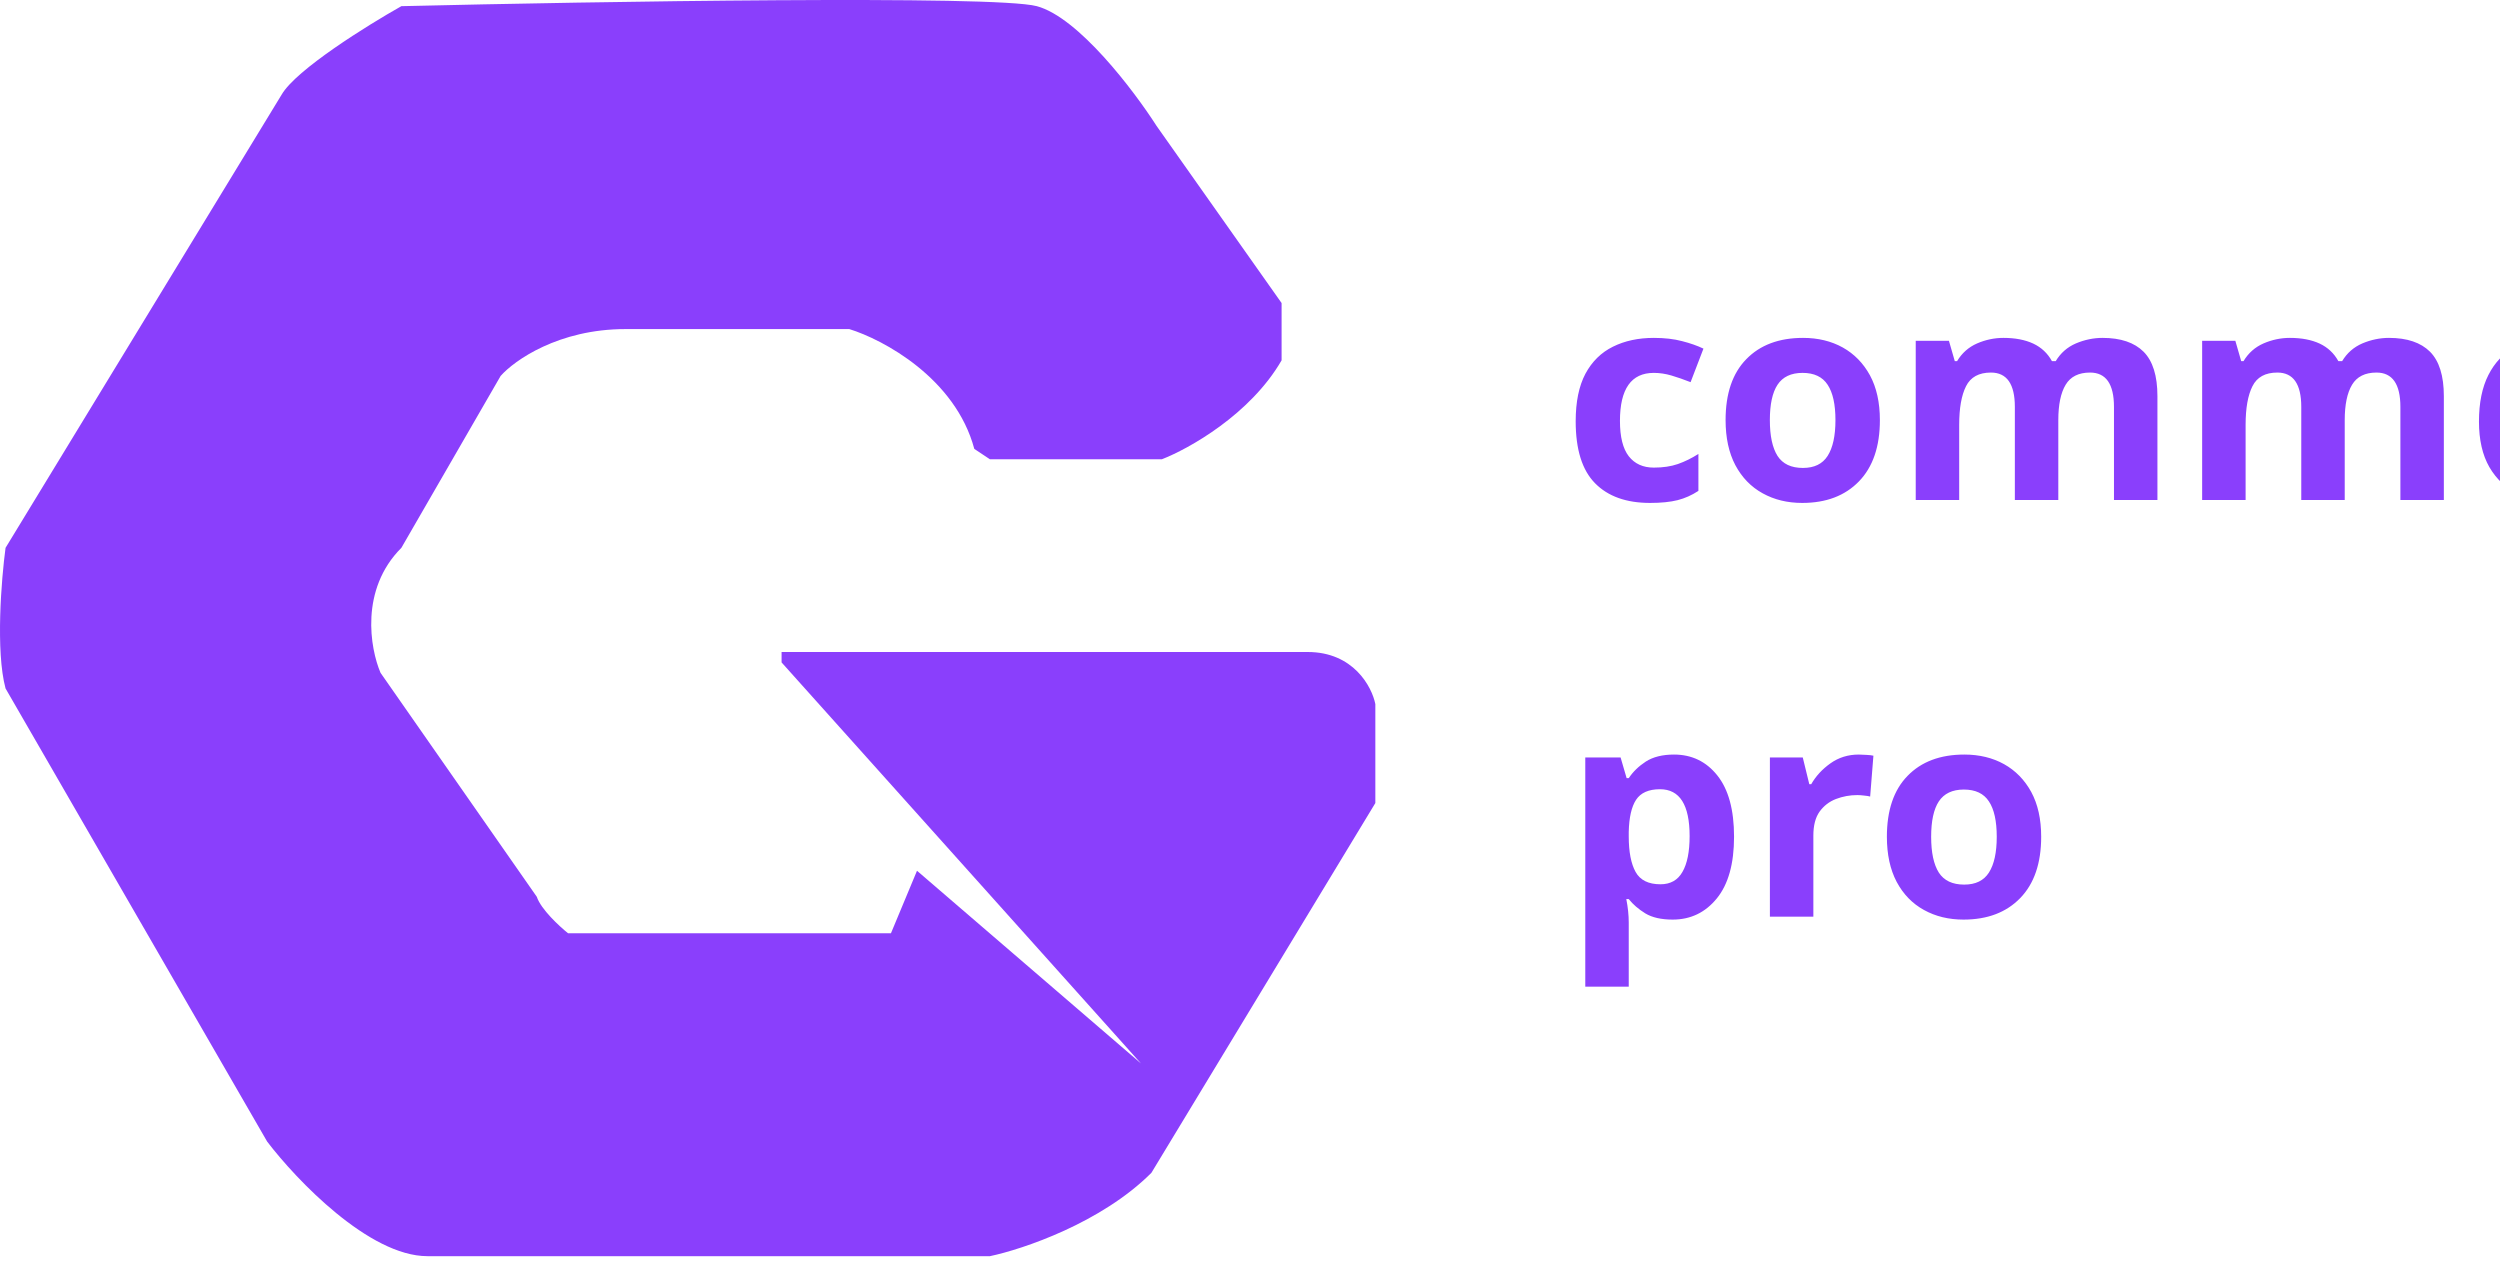
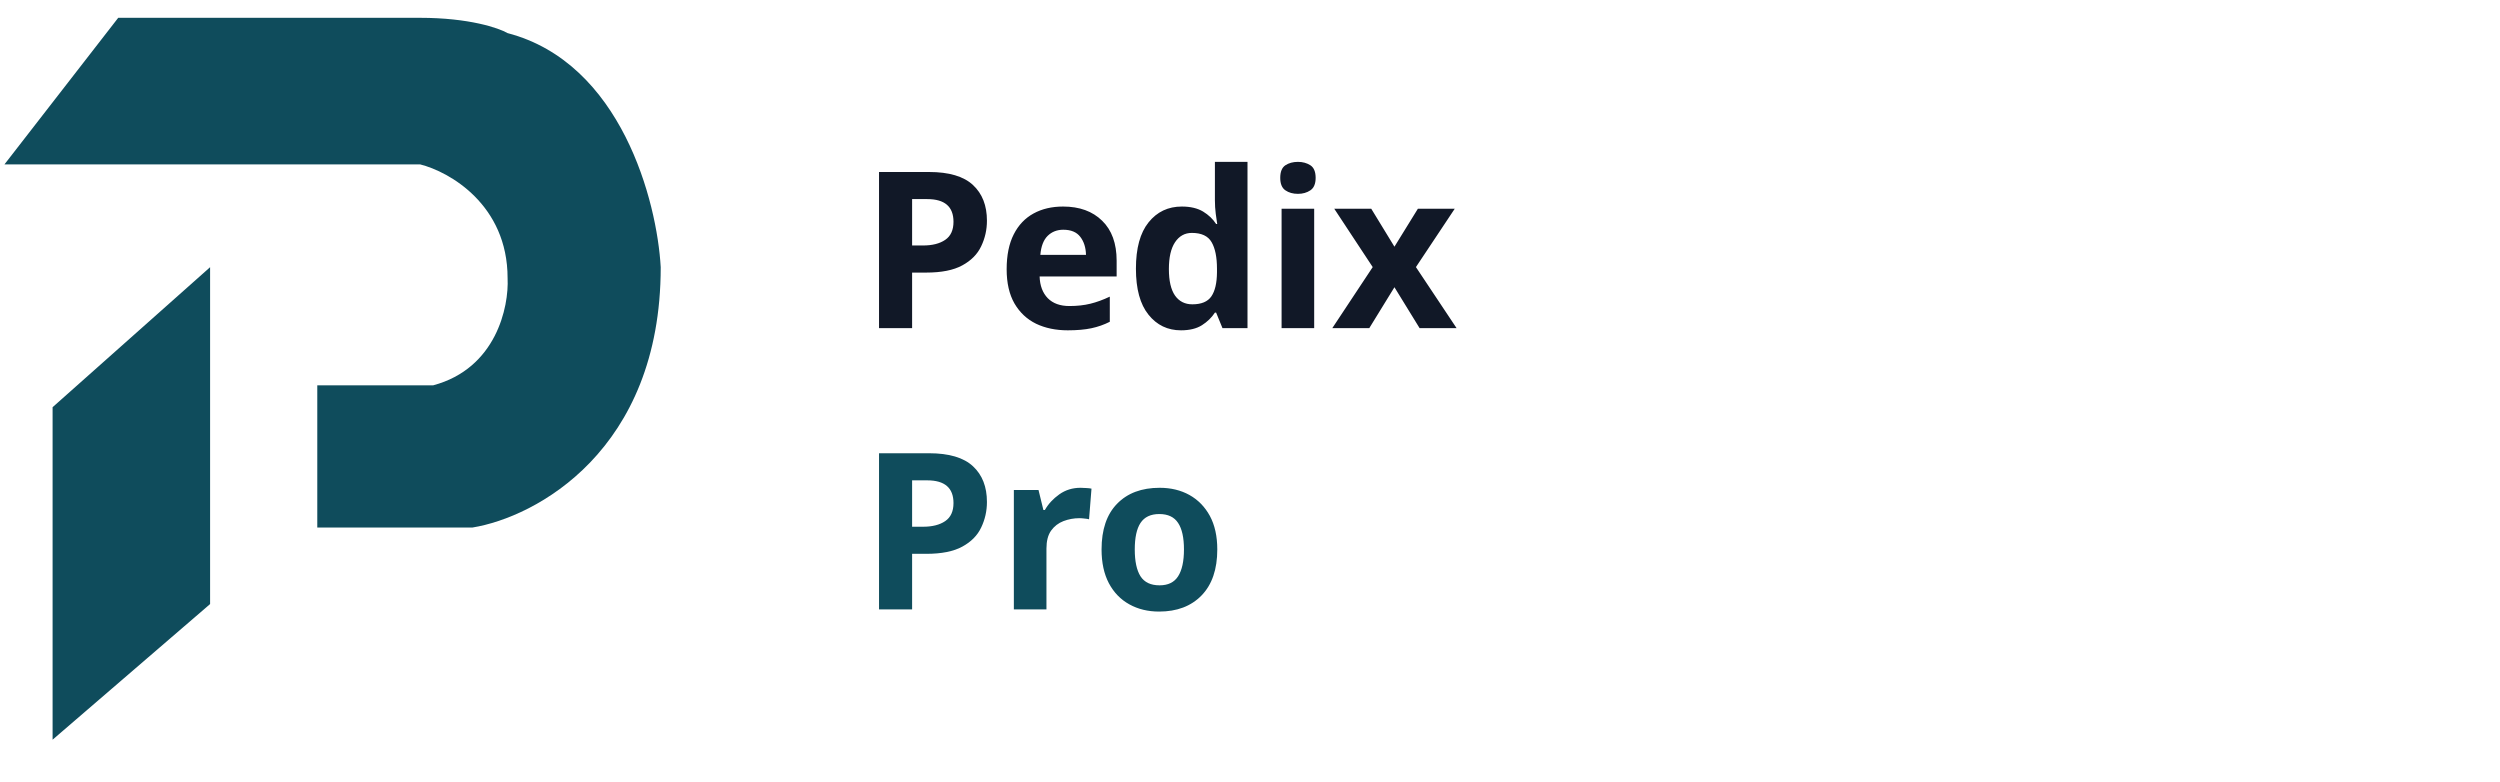
- <svg xmlns="http://www.w3.org/2000/svg" width="240" height="121" viewBox="0 0 240 121" fill="none" role="img" aria-label="commerce pro">
-   <path d="M109.533 102.092L75.032 63.592V62.592H125.533C129.933 62.592 131.699 65.925 132.033 67.592V77.092L110.533 112.592C105.733 117.392 98.199 119.925 95.033 120.592H41.033C35.433 120.592 28.442 113.258 25.647 109.592L0.533 66.092C-0.432 62.492 0.131 55.592 0.533 52.592L27.033 9.092C28.418 6.692 35.277 2.425 38.532 0.592C57.199 0.145 95.533 -0.48 99.533 0.592C103.533 1.664 108.866 8.705 111.033 12.092L123.033 29.092V34.592C120.03 39.792 114.115 43.092 111.533 44.092H95.033L93.533 43.092C91.711 36.292 84.773 32.592 81.533 31.592H60.033C53.633 31.592 49.383 34.592 48.059 36.092L38.532 52.592C34.532 56.592 35.532 62.258 36.532 64.592L51.532 86.092C51.932 87.292 53.699 88.925 54.532 89.592H85.532L88.032 83.592L109.533 102.092Z" fill="#8A3FFC" />
-   <text x="150" y="48" font-family="'Space Grotesk', system-ui, sans-serif" font-size="28" font-weight="700" fill="#8A3FFC">commerce</text>
-   <text x="150" y="88" font-family="'Space Grotesk', system-ui, sans-serif" font-size="28" font-weight="700" fill="#8A3FFC">pro</text>
+ <svg xmlns="http://www.w3.org/2000/svg" width="320" height="100" viewBox="0 0 320 100" fill="none" role="img" aria-label="PedixPro">
+   <g transform="translate(0 2) scale(0.56)">
+     <path d="M48.021 134.5L12.021 165.5V89.5L48.021 57.5V134.5Z" fill="#0F4C5C" />
+     <path d="M72.521 117V84.5H99.021C113.421 80.641 116.354 66.559 116.021 60C116.021 43.2 102.688 35.667 96.021 34H1.021L27.021 0.5H96.021C107.221 0.5 114.021 2.833 116.021 4C142.021 10.8 150.188 42.5 151.021 57.5C151.021 99.5 122.354 114.667 108.021 117H72.521Z" fill="#0F4C5C" />
+   </g>
+   <text x="110" y="42" font-family="'Sora', system-ui, sans-serif" font-size="28" font-weight="700" fill="#111827">Pedix</text>
+   <text x="110" y="78" font-family="'Sora', system-ui, sans-serif" font-size="28" font-weight="700" fill="#0F4C5C">Pro</text>
</svg>
